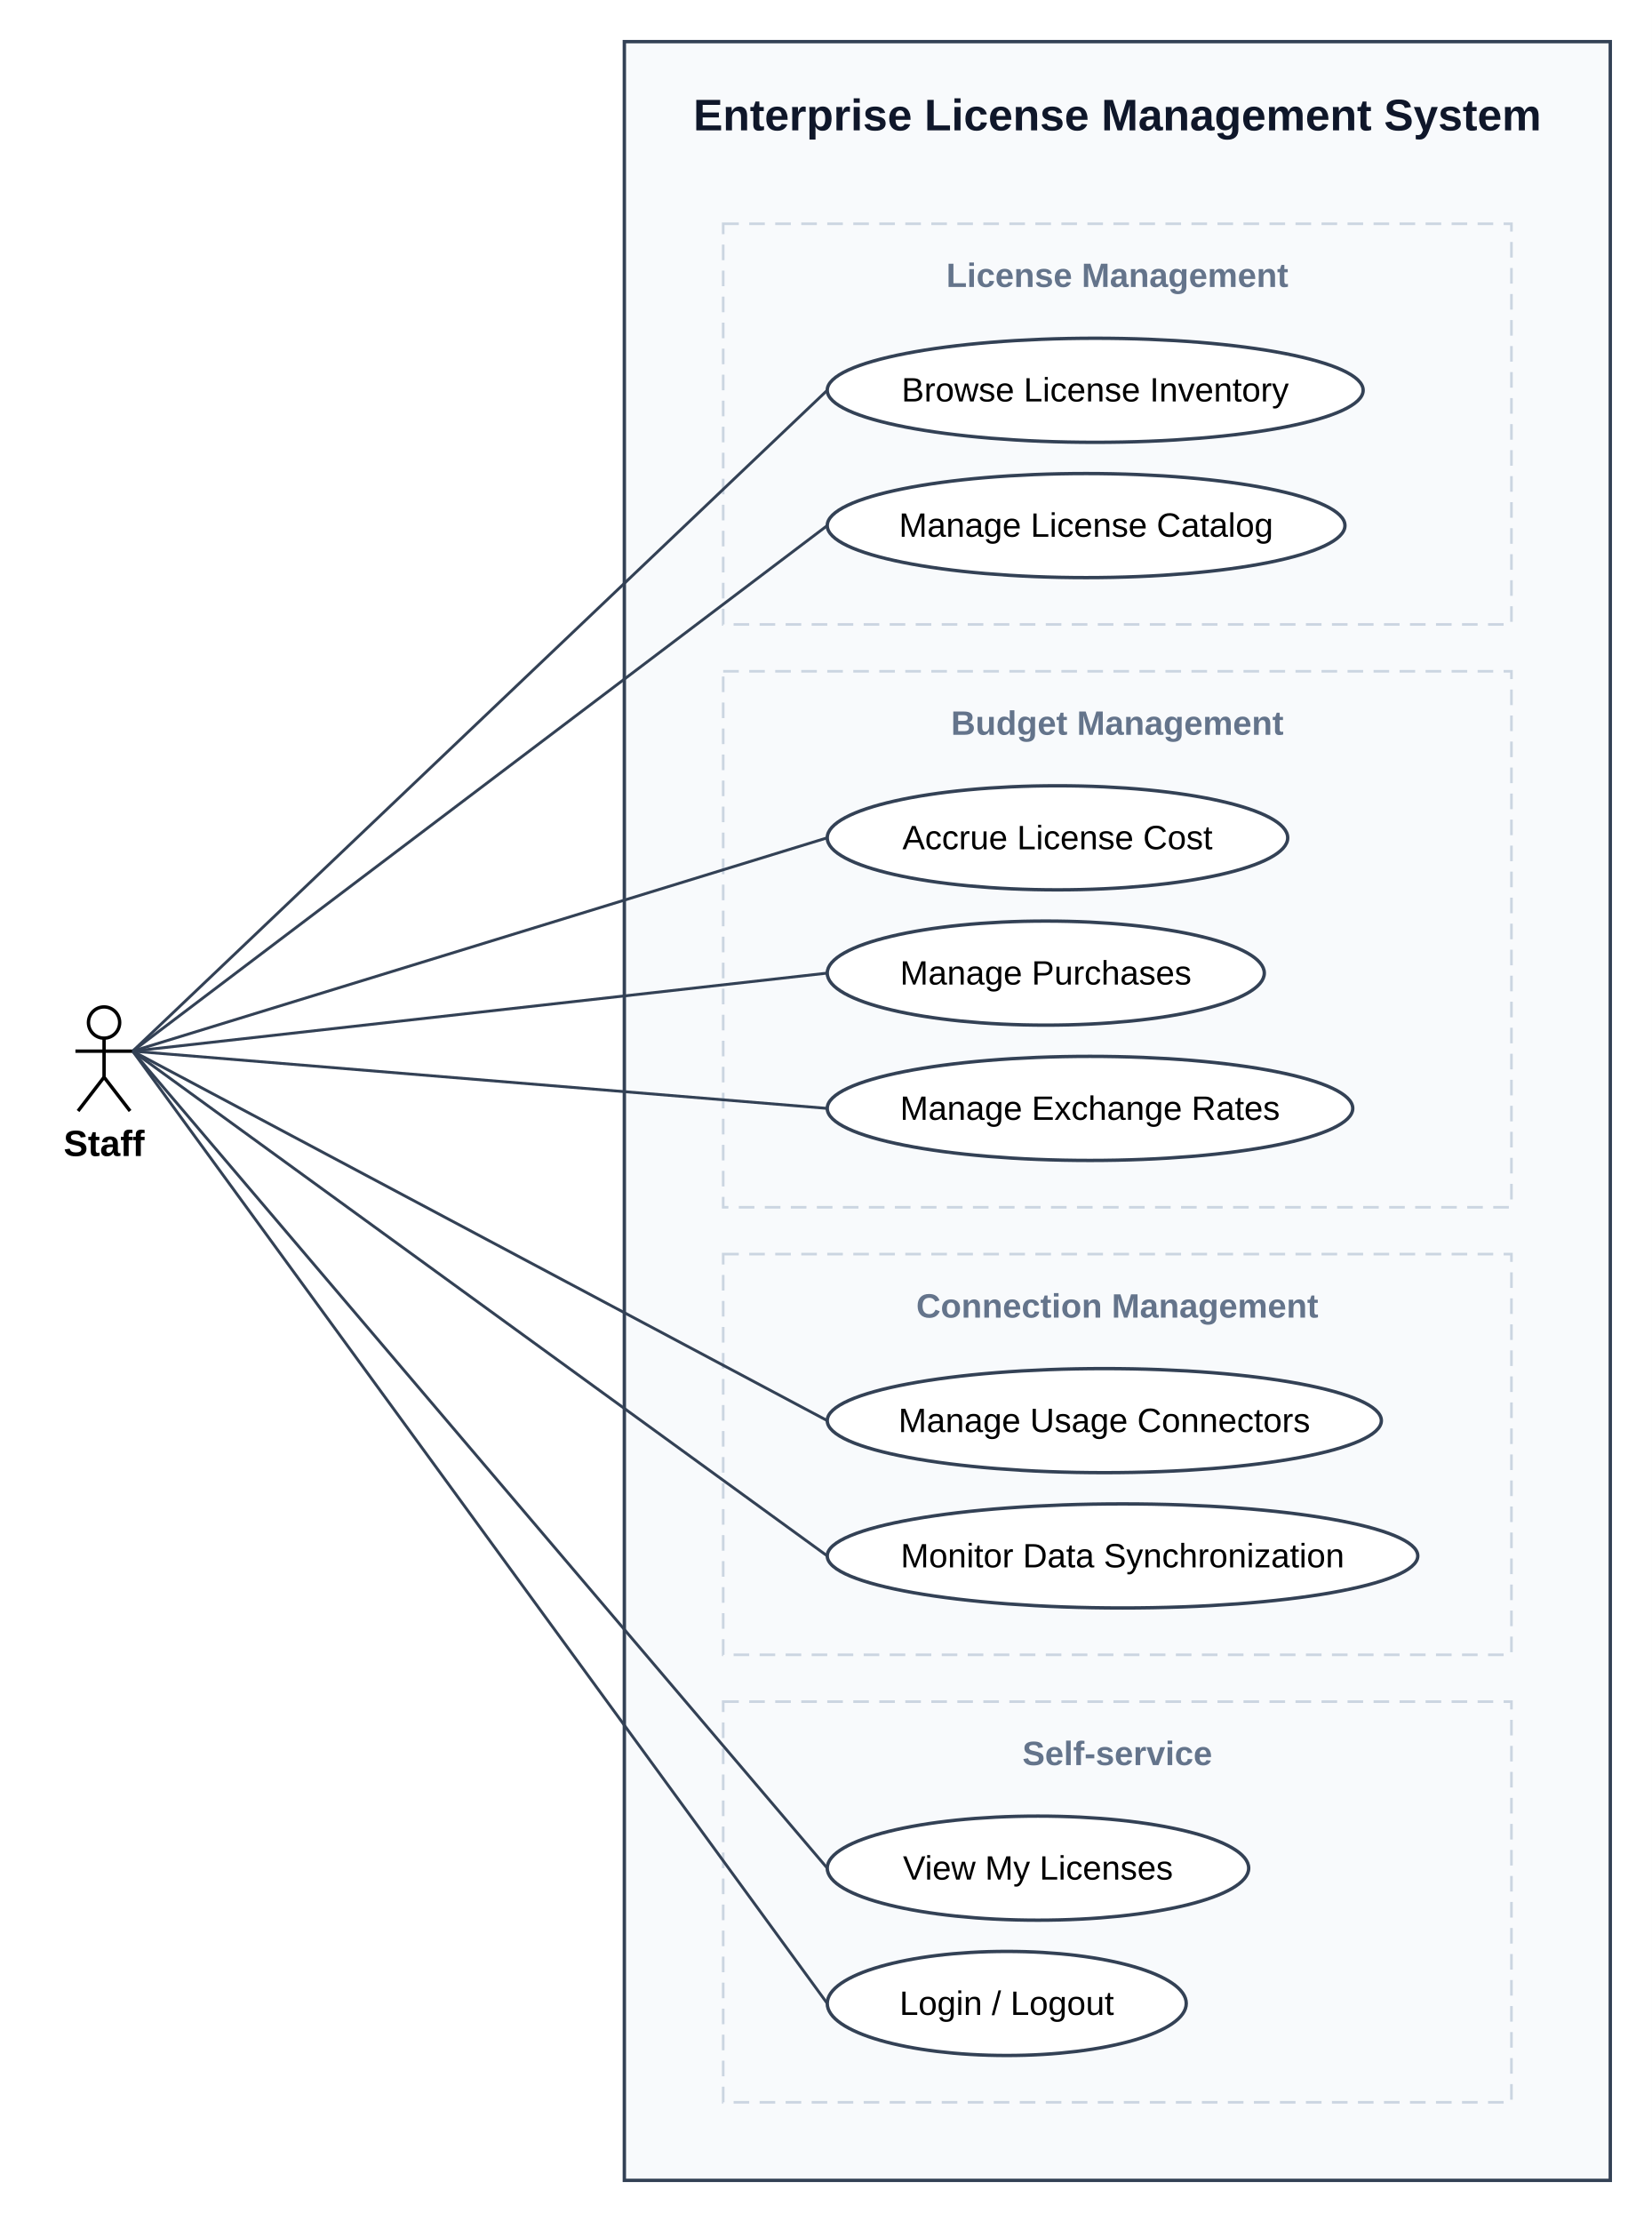
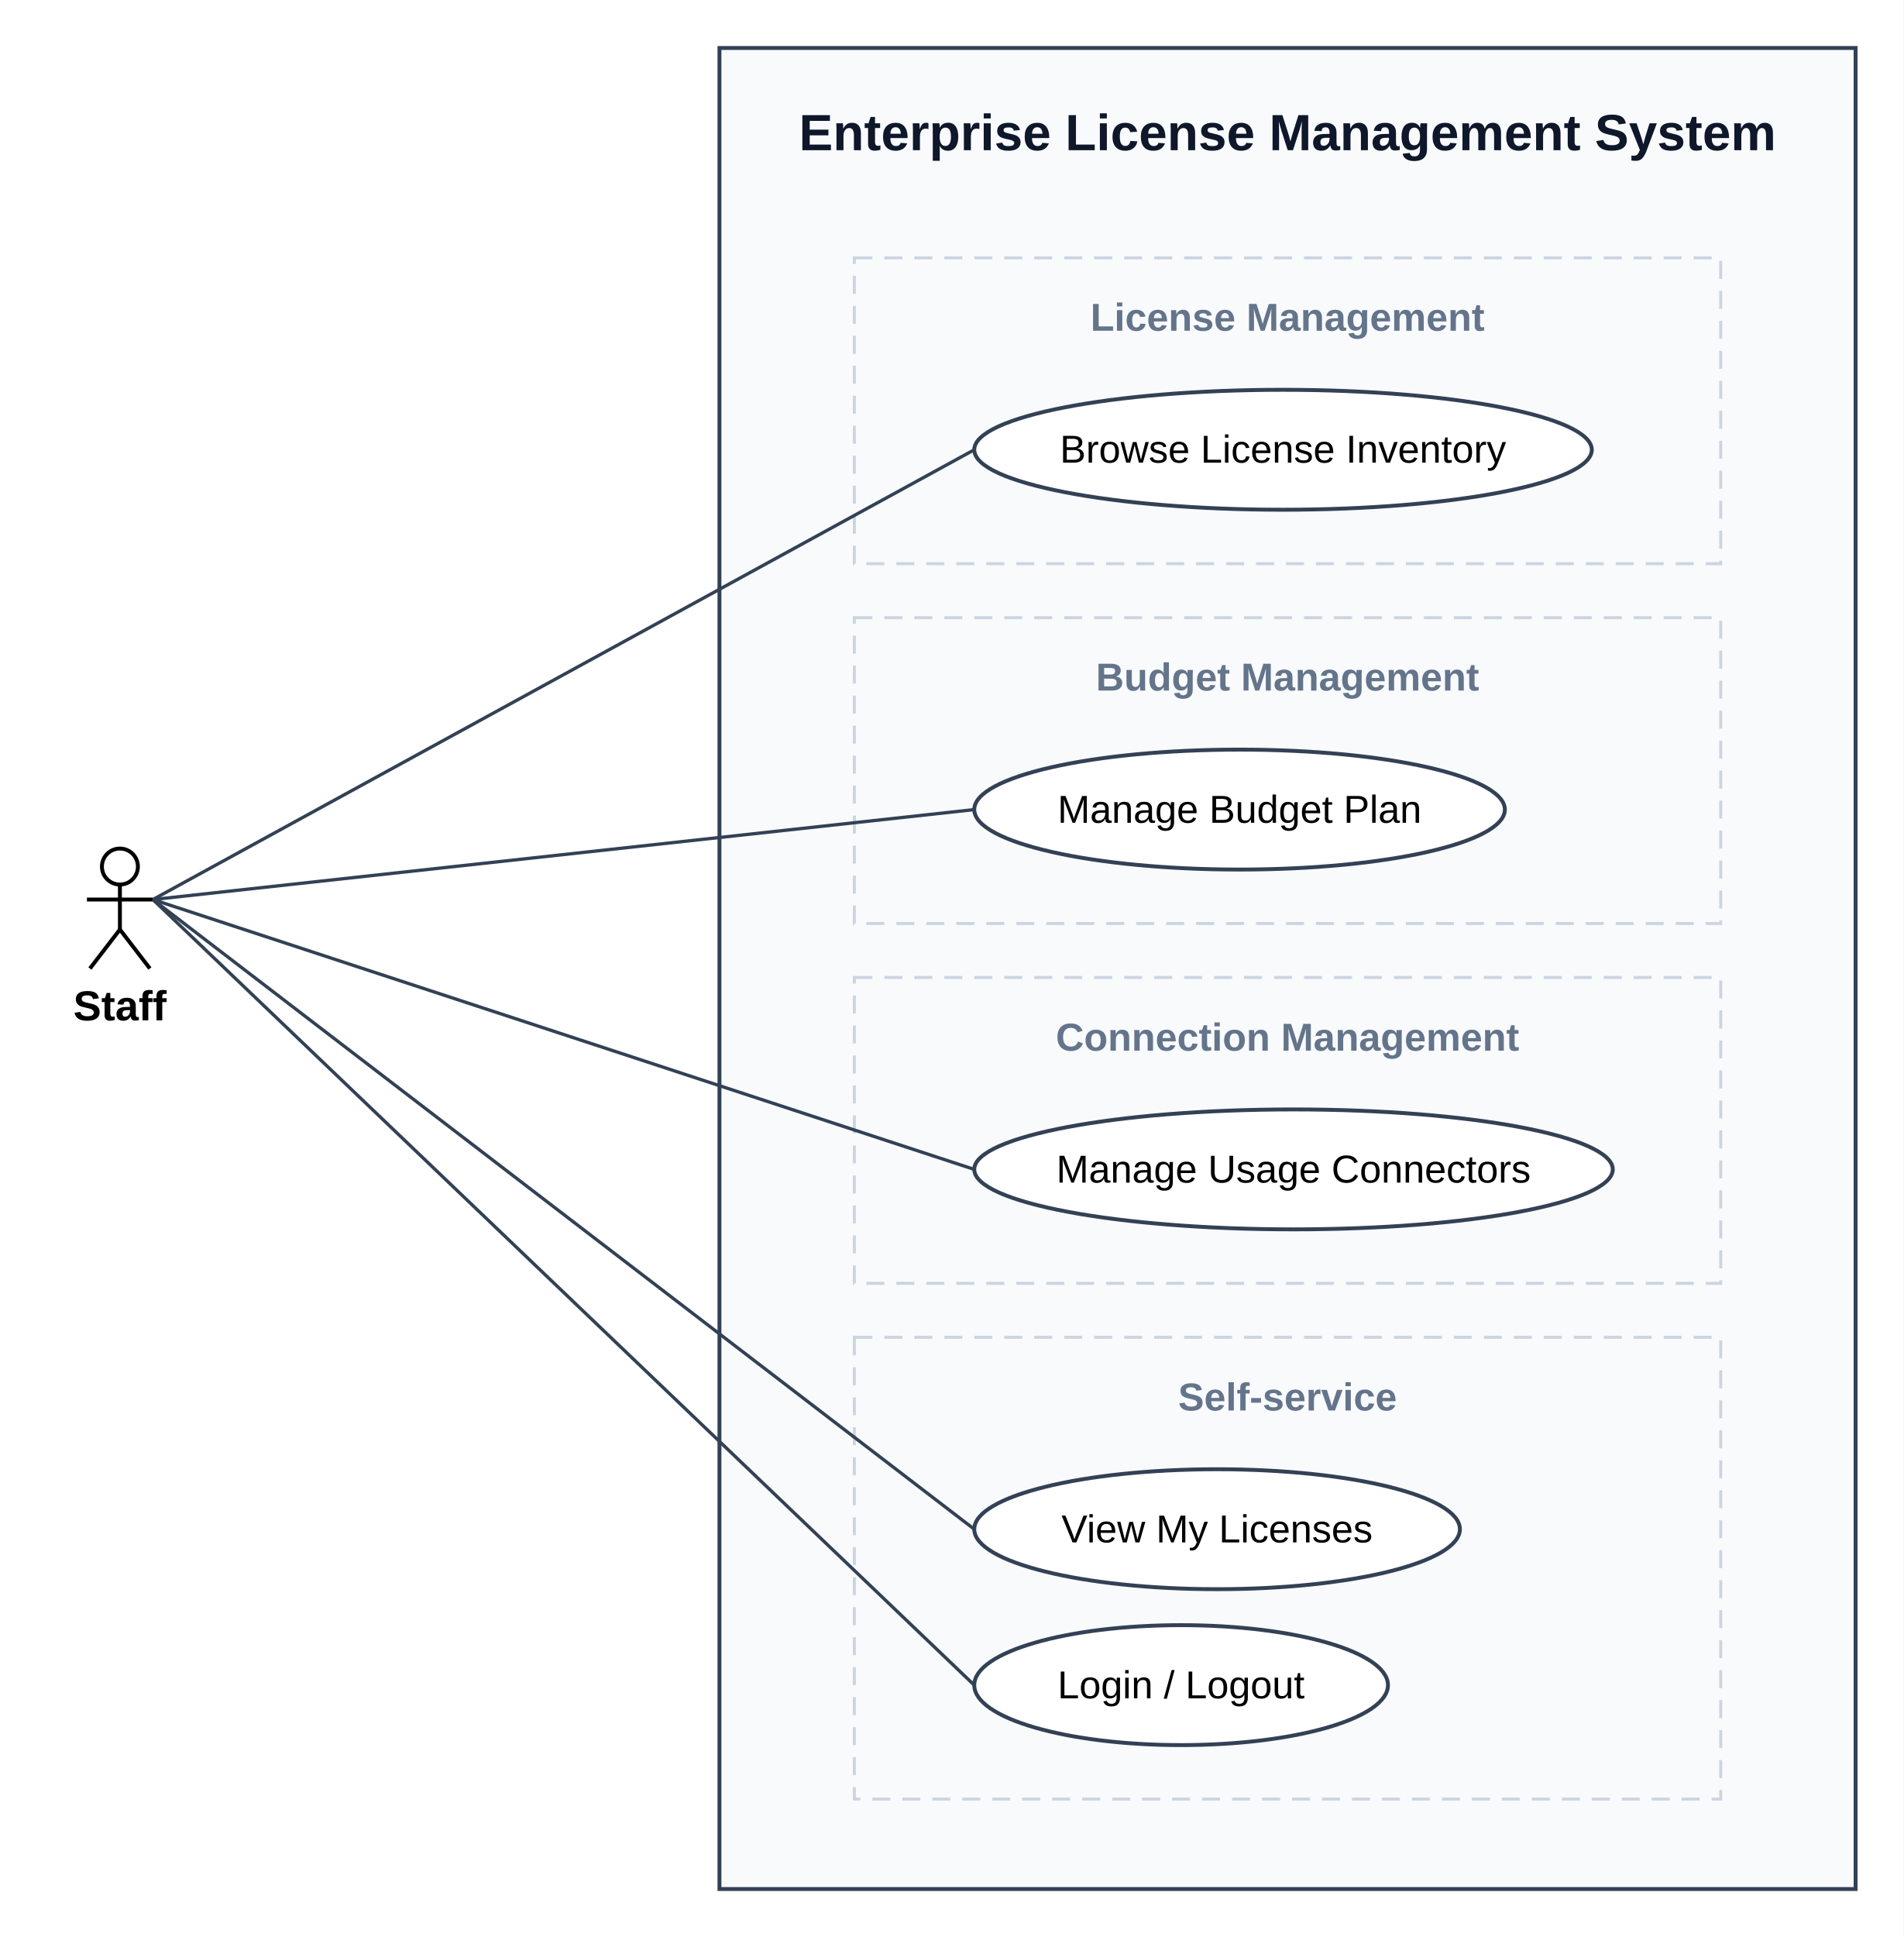
- <svg xmlns="http://www.w3.org/2000/svg" width="635" height="854" viewBox="0 0 635 854" font-family="Liberation Sans, Arial, Helvetica, sans-serif">
+ <svg xmlns="http://www.w3.org/2000/svg" width="635" height="646" viewBox="0 0 635 646" font-family="Liberation Sans, Arial, Helvetica, sans-serif">
  <rect width="100%" height="100%" fill="#ffffff" />
  <g transform="translate(-20.0,16.0)">
-     <rect x="260.0" y="0.0" width="379.0" height="822.0" rx="0" fill="#F8FAFC" stroke="#334155" stroke-width="1.3" />
+     <rect x="260.0" y="0.0" width="379.0" height="614.0" rx="0" fill="#F8FAFC" stroke="#334155" stroke-width="1.3" />
    <text x="449.5" y="34.1" font-size="17" fill="#0f172a" text-anchor="middle" font-weight="bold" xml:space="preserve">Enterprise License Management System</text>
-     <rect x="298.0" y="70.0" width="303.0" height="154.0" rx="0" fill="#F8FAFC" stroke="#CBD5E1" stroke-width="1" stroke-dasharray="6 4" />
+     <rect x="305.0" y="70.0" width="289.0" height="102.0" rx="0" fill="#F8FAFC" stroke="#CBD5E1" stroke-width="1" stroke-dasharray="6 4" />
    <text x="449.5" y="94.3" font-size="13" fill="#64748B" text-anchor="middle" font-weight="bold" xml:space="preserve">License Management</text>
-     <ellipse cx="441.0" cy="134.0" rx="103.0" ry="20.0" fill="#ffffff" stroke="#334155" stroke-width="1.3" />
-     <text x="441.0" y="138.3" font-size="13" fill="#000000" text-anchor="middle" xml:space="preserve">Browse License Inventory</text>
-     <ellipse cx="437.5" cy="186.0" rx="99.5" ry="20.0" fill="#ffffff" stroke="#334155" stroke-width="1.3" />
-     <text x="437.5" y="190.3" font-size="13" fill="#000000" text-anchor="middle" xml:space="preserve">Manage License Catalog</text>
-     <rect x="298.0" y="242.0" width="303.0" height="206.0" rx="0" fill="#F8FAFC" stroke="#CBD5E1" stroke-width="1" stroke-dasharray="6 4" />
-     <text x="449.5" y="266.4" font-size="13" fill="#64748B" text-anchor="middle" font-weight="bold" xml:space="preserve">Budget Management</text>
-     <ellipse cx="426.5" cy="306.0" rx="88.5" ry="20.0" fill="#ffffff" stroke="#334155" stroke-width="1.3" />
-     <text x="426.5" y="310.4" font-size="13" fill="#000000" text-anchor="middle" xml:space="preserve">Accrue License Cost</text>
-     <ellipse cx="422.0" cy="358.0" rx="84.0" ry="20.0" fill="#ffffff" stroke="#334155" stroke-width="1.3" />
-     <text x="422.0" y="362.4" font-size="13" fill="#000000" text-anchor="middle" xml:space="preserve">Manage Purchases</text>
-     <ellipse cx="439.0" cy="410.0" rx="101.0" ry="20.0" fill="#ffffff" stroke="#334155" stroke-width="1.3" />
-     <text x="439.0" y="414.4" font-size="13" fill="#000000" text-anchor="middle" xml:space="preserve">Manage Exchange Rates</text>
-     <rect x="298.0" y="466.0" width="303.0" height="154.0" rx="0" fill="#F8FAFC" stroke="#CBD5E1" stroke-width="1" stroke-dasharray="6 4" />
-     <text x="449.5" y="490.4" font-size="13" fill="#64748B" text-anchor="middle" font-weight="bold" xml:space="preserve">Connection Management</text>
-     <ellipse cx="444.5" cy="530.0" rx="106.5" ry="20.0" fill="#ffffff" stroke="#334155" stroke-width="1.3" />
-     <text x="444.5" y="534.4" font-size="13" fill="#000000" text-anchor="middle" xml:space="preserve">Manage Usage Connectors</text>
-     <ellipse cx="451.5" cy="582.0" rx="113.5" ry="20.0" fill="#ffffff" stroke="#334155" stroke-width="1.3" />
-     <text x="451.5" y="586.4" font-size="13" fill="#000000" text-anchor="middle" xml:space="preserve">Monitor Data Synchronization</text>
-     <rect x="298.0" y="638.0" width="303.0" height="154.0" rx="0" fill="#F8FAFC" stroke="#CBD5E1" stroke-width="1" stroke-dasharray="6 4" />
-     <text x="449.5" y="662.4" font-size="13" fill="#64748B" text-anchor="middle" font-weight="bold" xml:space="preserve">Self-service</text>
-     <ellipse cx="419.0" cy="702.0" rx="81.0" ry="20.0" fill="#ffffff" stroke="#334155" stroke-width="1.3" />
-     <text x="419.0" y="706.4" font-size="13" fill="#000000" text-anchor="middle" xml:space="preserve">View My Licenses</text>
-     <ellipse cx="407.0" cy="754.0" rx="69.0" ry="20.0" fill="#ffffff" stroke="#334155" stroke-width="1.3" />
-     <text x="407.0" y="758.4" font-size="13" fill="#000000" text-anchor="middle" xml:space="preserve">Login / Logout</text>
-     <circle cx="60" cy="377.0" r="6" fill="#fff" stroke="#000" stroke-width="1.3" />
-     <line x1="60" y1="383.0" x2="60" y2="398.0" stroke="#000" stroke-width="1.3" fill="none" />
-     <line x1="49" y1="388.0" x2="71" y2="388.0" stroke="#000" stroke-width="1.3" fill="none" />
-     <line x1="60" y1="398.0" x2="50" y2="411.0" stroke="#000" stroke-width="1.3" fill="none" />
-     <line x1="60" y1="398.0" x2="70" y2="411.0" stroke="#000" stroke-width="1.3" fill="none" />
-     <text x="60.0" y="428.3" font-size="14" fill="#000000" text-anchor="middle" font-weight="bold" xml:space="preserve">Staff</text>
-     <path d="M71.0,388.0 L338.0,134.0" fill="none" stroke="#334155" stroke-width="1.1" />
-     <path d="M71.0,388.0 L338.0,186.0" fill="none" stroke="#334155" stroke-width="1.1" />
-     <path d="M71.0,388.0 L338.0,306.0" fill="none" stroke="#334155" stroke-width="1.1" />
-     <path d="M71.0,388.0 L338.0,358.0" fill="none" stroke="#334155" stroke-width="1.1" />
-     <path d="M71.0,388.0 L338.0,410.0" fill="none" stroke="#334155" stroke-width="1.1" />
-     <path d="M71.0,388.0 L338.0,530.0" fill="none" stroke="#334155" stroke-width="1.1" />
-     <path d="M71.0,388.0 L338.0,582.0" fill="none" stroke="#334155" stroke-width="1.1" />
-     <path d="M71.0,388.0 L338.0,702.0" fill="none" stroke="#334155" stroke-width="1.1" />
-     <path d="M71.0,388.0 L338.0,754.0" fill="none" stroke="#334155" stroke-width="1.1" />
+     <ellipse cx="448.0" cy="134.0" rx="103.0" ry="20.0" fill="#ffffff" stroke="#334155" stroke-width="1.3" />
+     <text x="448.0" y="138.3" font-size="13" fill="#000000" text-anchor="middle" xml:space="preserve">Browse License Inventory</text>
+     <rect x="305.0" y="190.0" width="289.0" height="102.0" rx="0" fill="#F8FAFC" stroke="#CBD5E1" stroke-width="1" stroke-dasharray="6 4" />
+     <text x="449.5" y="214.3" font-size="13" fill="#64748B" text-anchor="middle" font-weight="bold" xml:space="preserve">Budget Management</text>
+     <ellipse cx="433.5" cy="254.0" rx="88.5" ry="20.0" fill="#ffffff" stroke="#334155" stroke-width="1.3" />
+     <text x="433.5" y="258.4" font-size="13" fill="#000000" text-anchor="middle" xml:space="preserve">Manage Budget Plan</text>
+     <rect x="305.0" y="310.0" width="289.0" height="102.0" rx="0" fill="#F8FAFC" stroke="#CBD5E1" stroke-width="1" stroke-dasharray="6 4" />
+     <text x="449.5" y="334.4" font-size="13" fill="#64748B" text-anchor="middle" font-weight="bold" xml:space="preserve">Connection Management</text>
+     <ellipse cx="451.5" cy="374.0" rx="106.5" ry="20.0" fill="#ffffff" stroke="#334155" stroke-width="1.3" />
+     <text x="451.5" y="378.4" font-size="13" fill="#000000" text-anchor="middle" xml:space="preserve">Manage Usage Connectors</text>
+     <rect x="305.0" y="430.0" width="289.0" height="154.0" rx="0" fill="#F8FAFC" stroke="#CBD5E1" stroke-width="1" stroke-dasharray="6 4" />
+     <text x="449.5" y="454.4" font-size="13" fill="#64748B" text-anchor="middle" font-weight="bold" xml:space="preserve">Self-service</text>
+     <ellipse cx="426.0" cy="494.0" rx="81.0" ry="20.0" fill="#ffffff" stroke="#334155" stroke-width="1.3" />
+     <text x="426.0" y="498.4" font-size="13" fill="#000000" text-anchor="middle" xml:space="preserve">View My Licenses</text>
+     <ellipse cx="414.0" cy="546.0" rx="69.0" ry="20.0" fill="#ffffff" stroke="#334155" stroke-width="1.3" />
+     <text x="414.0" y="550.4" font-size="13" fill="#000000" text-anchor="middle" xml:space="preserve">Login / Logout</text>
+     <circle cx="60" cy="273.0" r="6" fill="#fff" stroke="#000" stroke-width="1.3" />
+     <line x1="60" y1="279.0" x2="60" y2="294.0" stroke="#000" stroke-width="1.3" fill="none" />
+     <line x1="49" y1="284.0" x2="71" y2="284.0" stroke="#000" stroke-width="1.3" fill="none" />
+     <line x1="60" y1="294.0" x2="50" y2="307.0" stroke="#000" stroke-width="1.3" fill="none" />
+     <line x1="60" y1="294.0" x2="70" y2="307.0" stroke="#000" stroke-width="1.3" fill="none" />
+     <text x="60.0" y="324.3" font-size="14" fill="#000000" text-anchor="middle" font-weight="bold" xml:space="preserve">Staff</text>
+     <path d="M71.0,284.0 L345.0,134.0" fill="none" stroke="#334155" stroke-width="1.1" />
+     <path d="M71.0,284.0 L345.0,254.0" fill="none" stroke="#334155" stroke-width="1.1" />
+     <path d="M71.0,284.0 L345.0,374.0" fill="none" stroke="#334155" stroke-width="1.1" />
+     <path d="M71.0,284.0 L345.0,494.0" fill="none" stroke="#334155" stroke-width="1.1" />
+     <path d="M71.0,284.0 L345.0,546.0" fill="none" stroke="#334155" stroke-width="1.1" />
  </g>
</svg>
